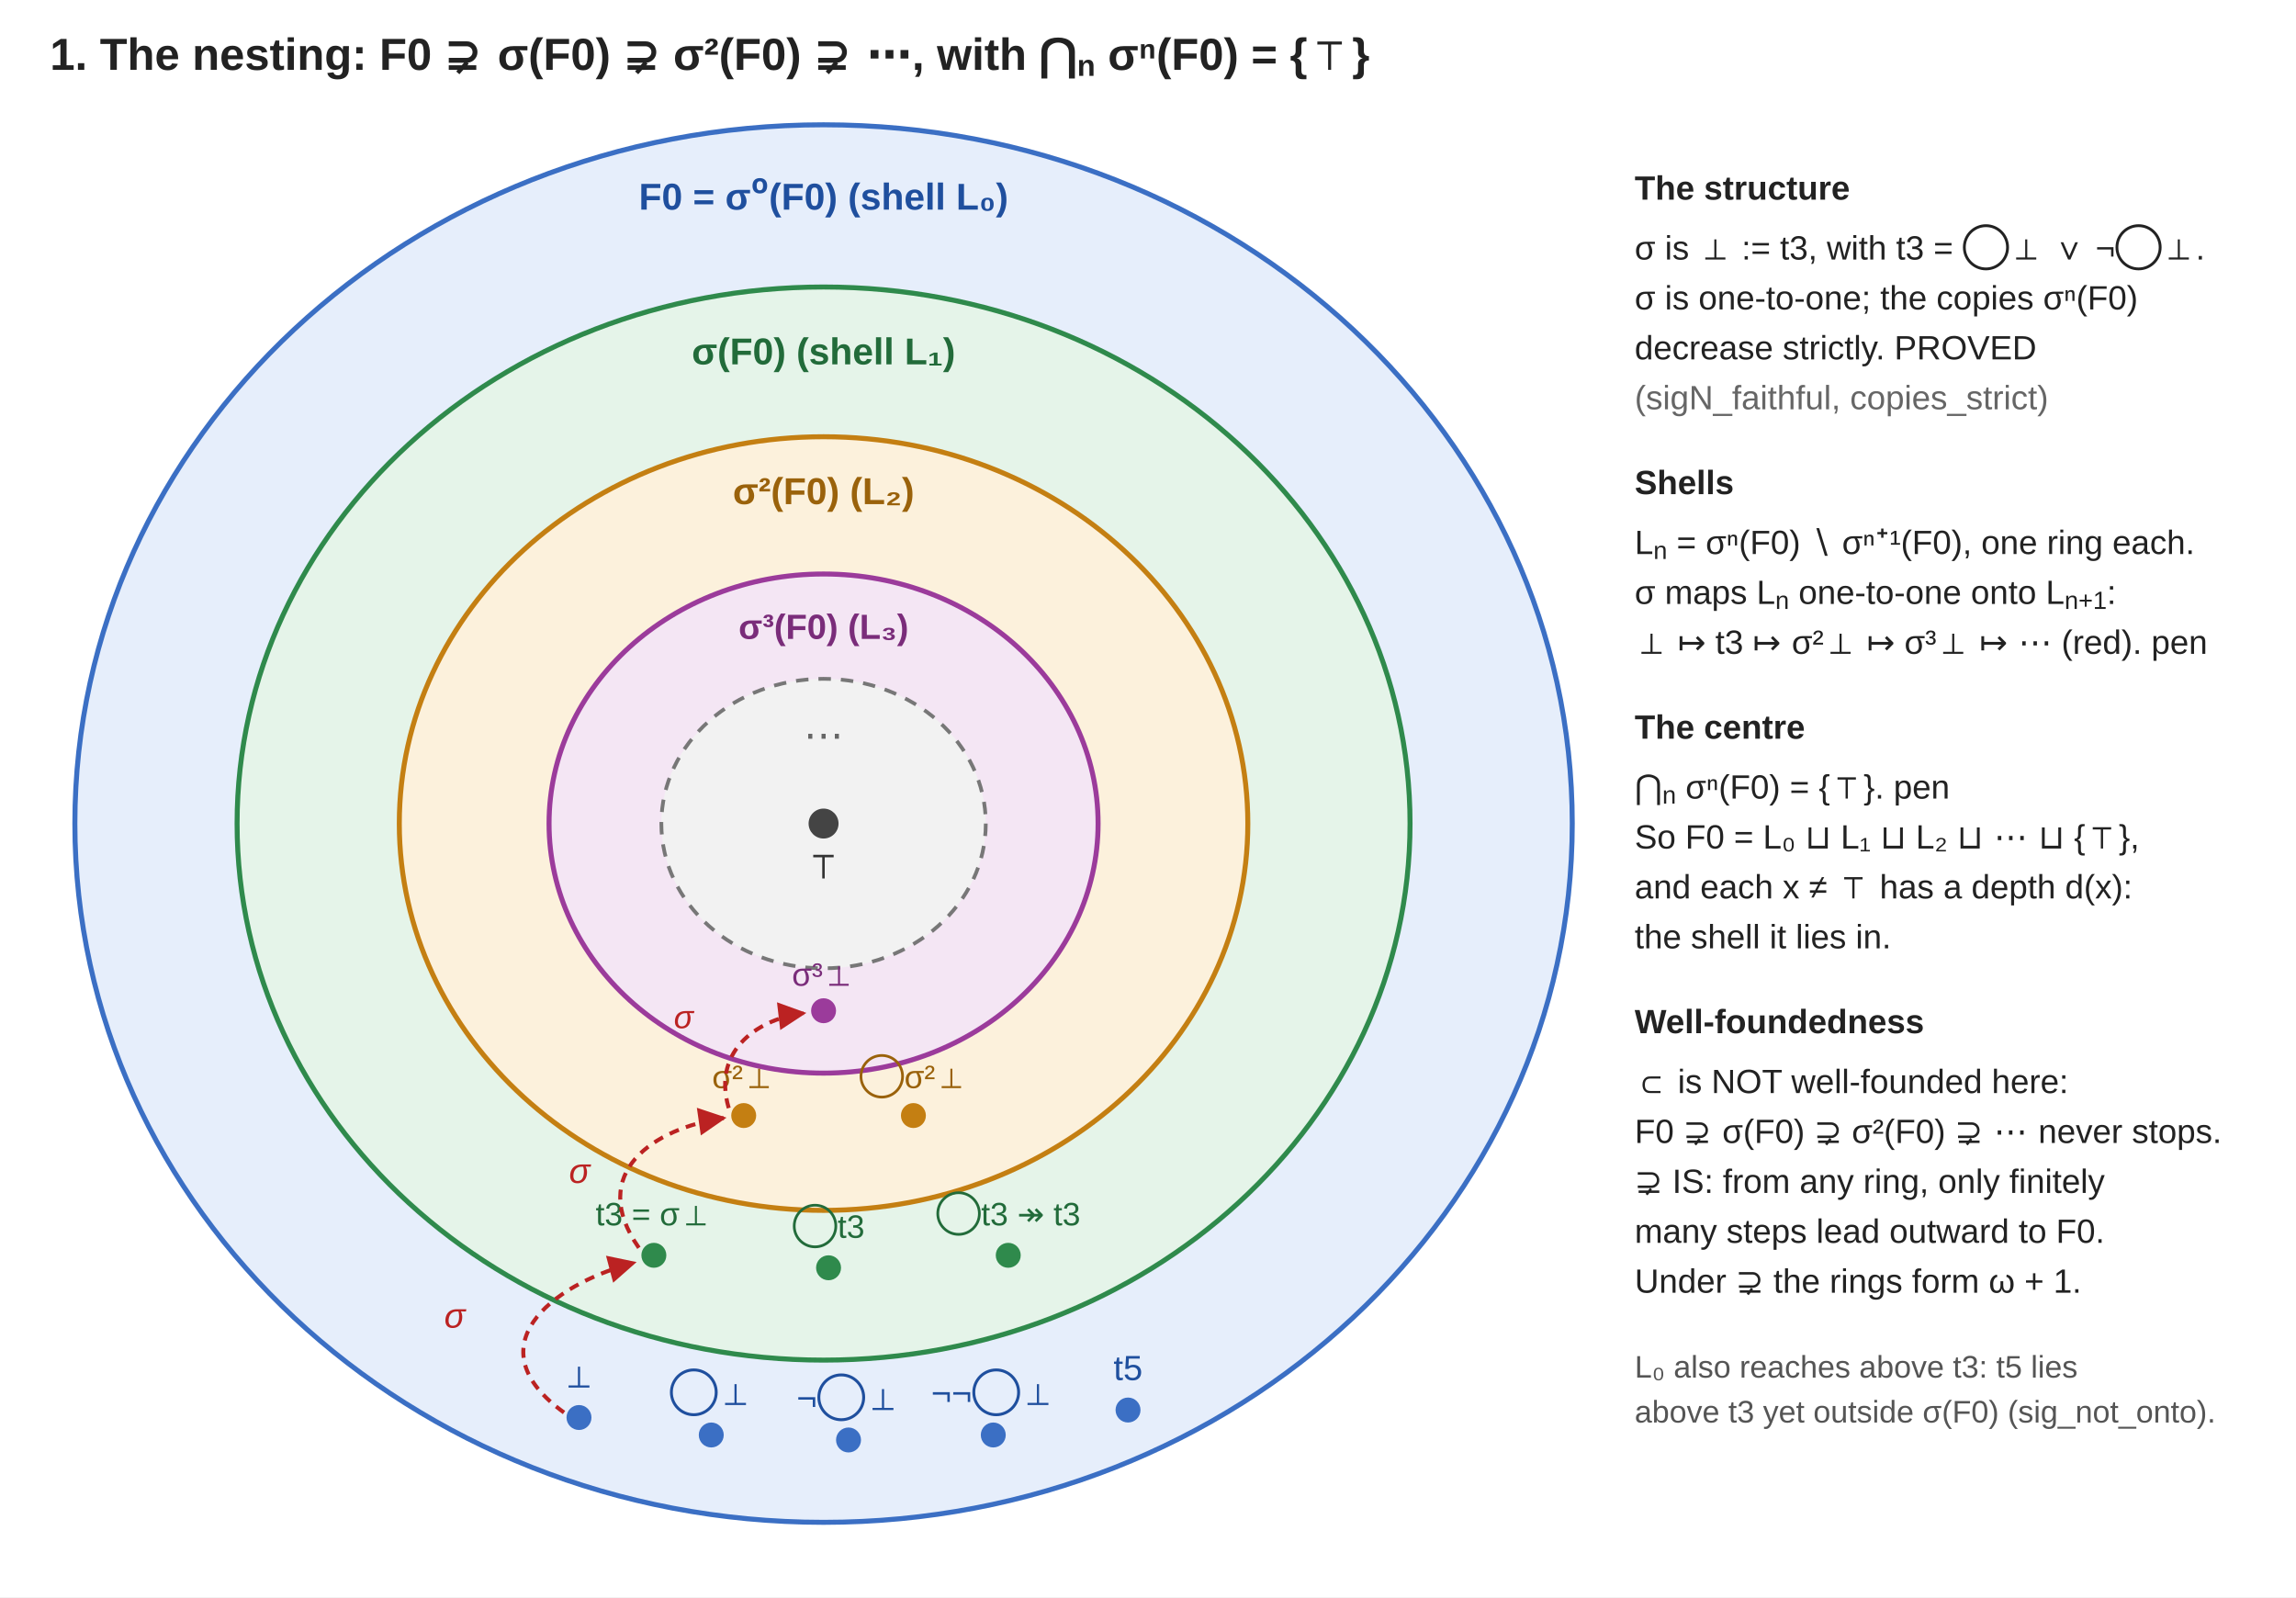
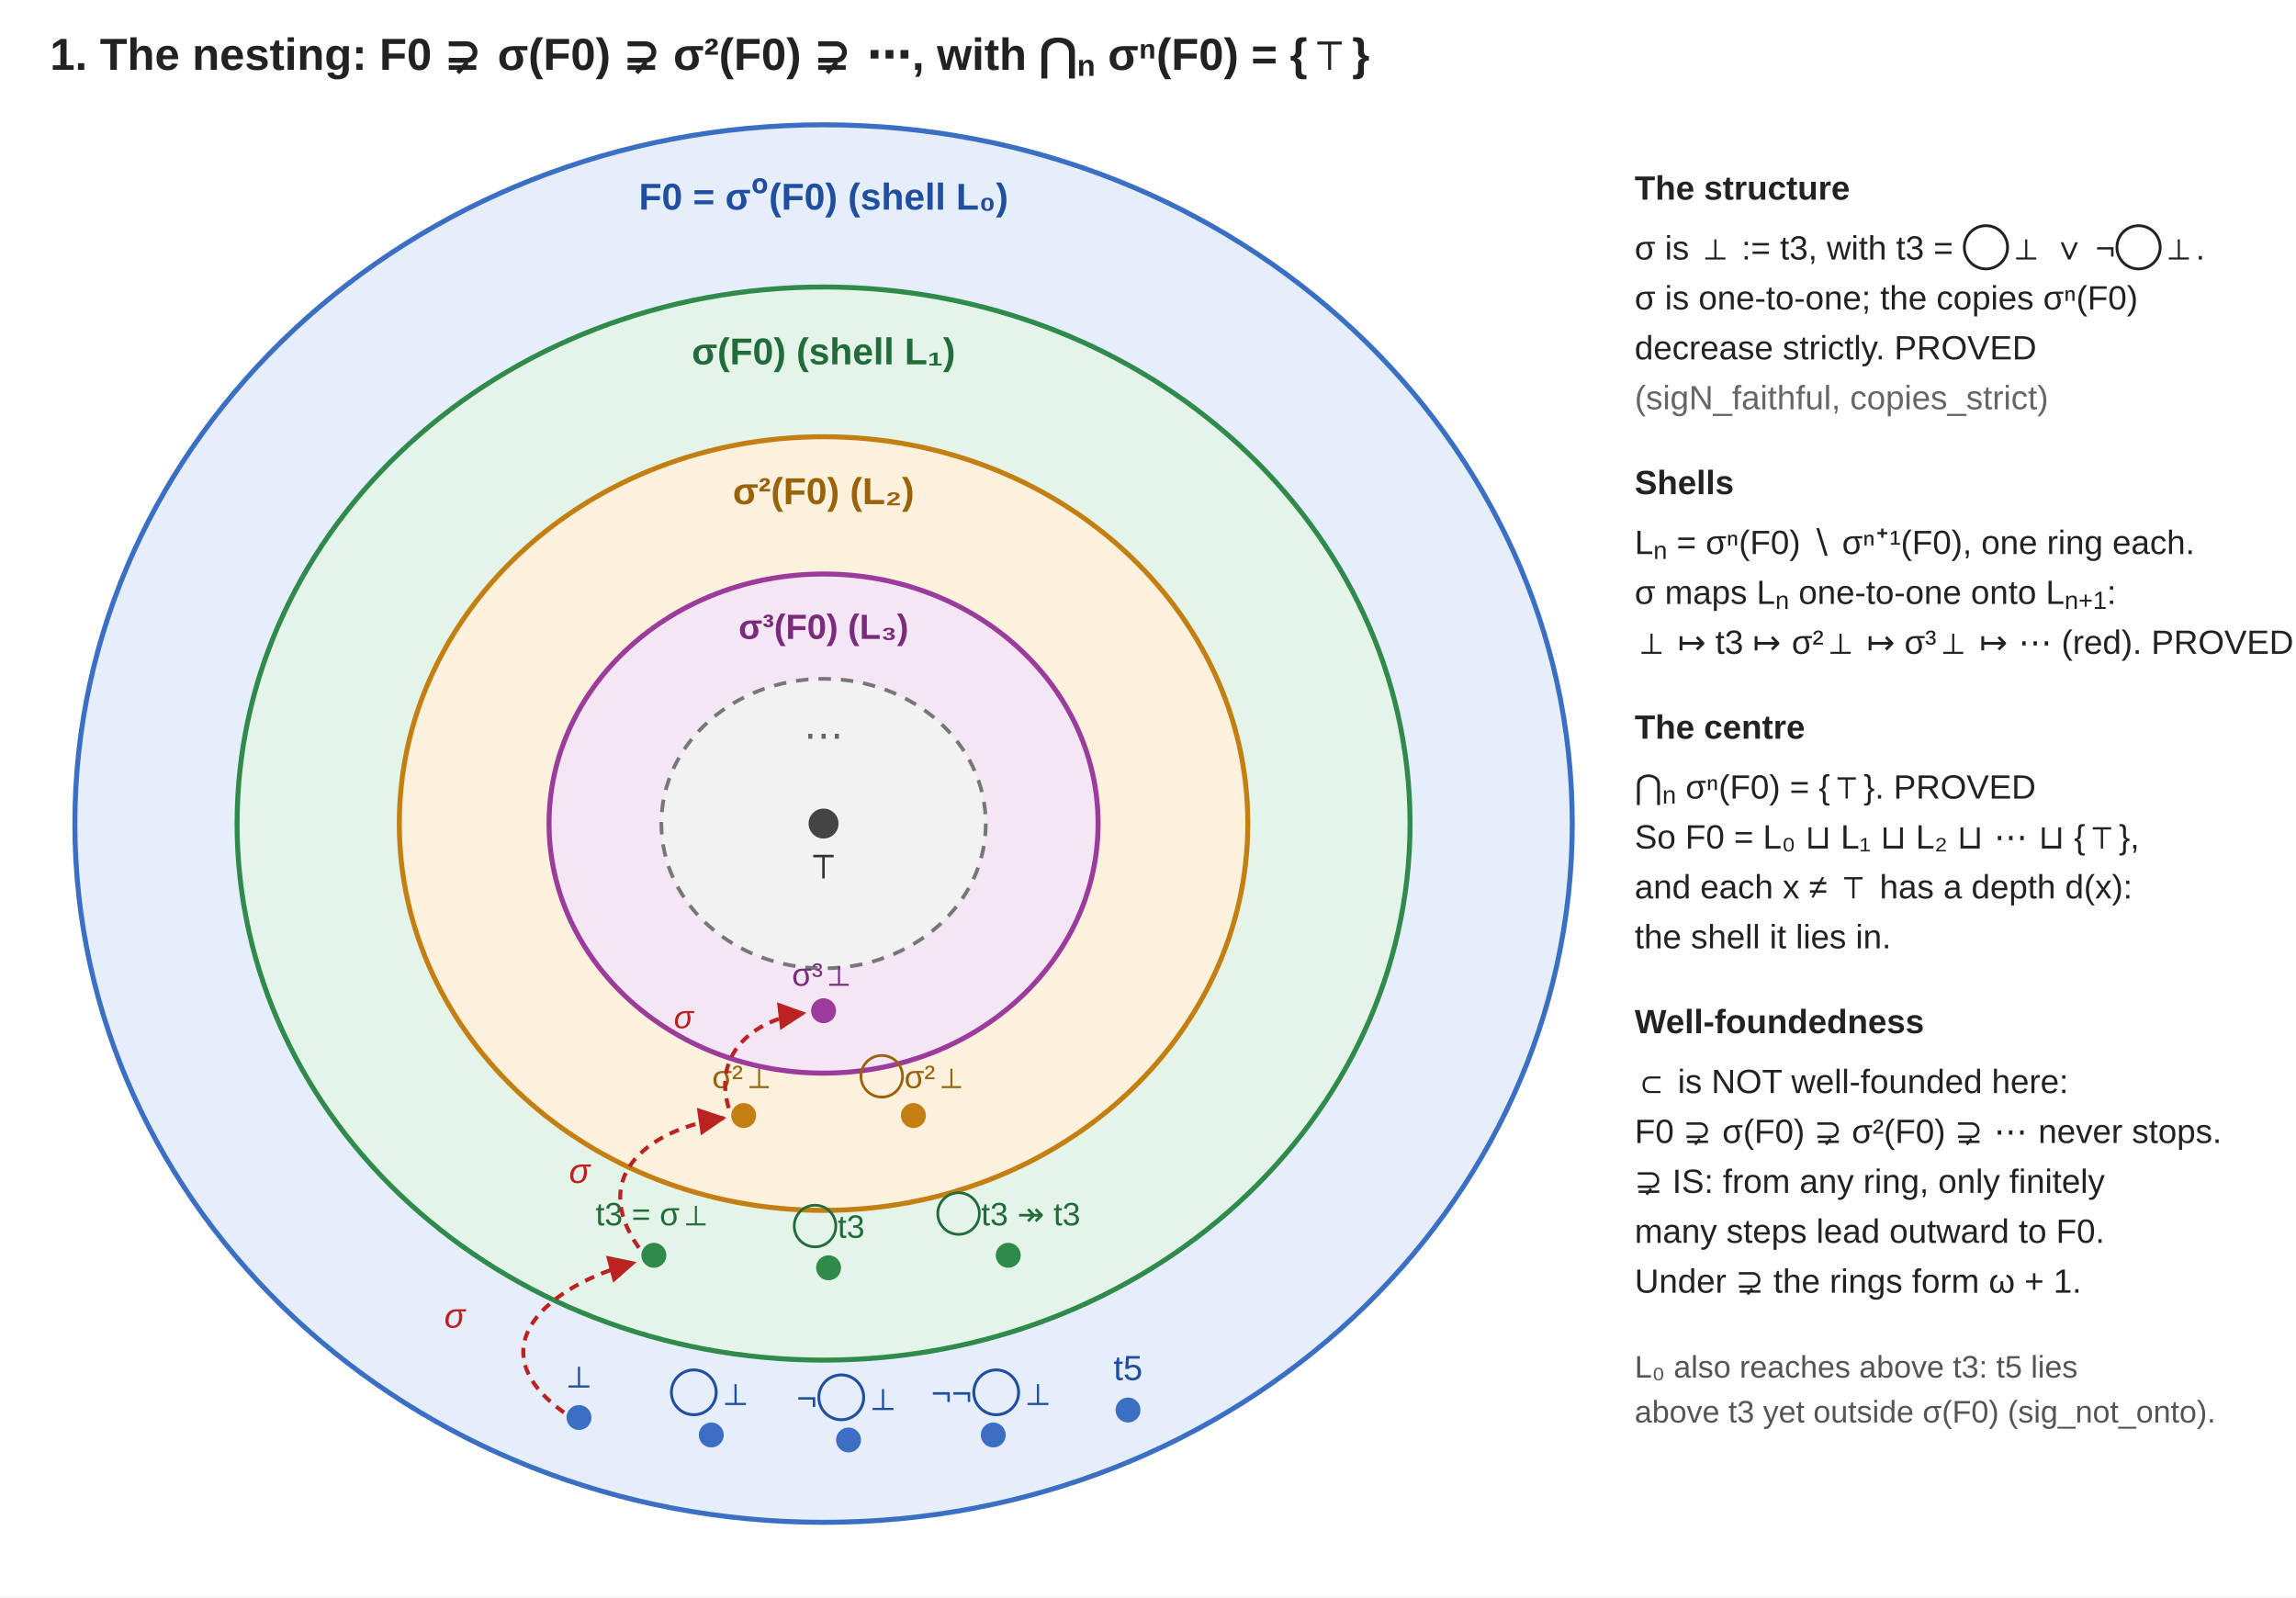
<svg xmlns="http://www.w3.org/2000/svg" viewBox="0 0 920 640" width="920" height="640" font-family="-apple-system, 'Helvetica Neue', Arial, sans-serif">
  <rect x="0" y="0" width="920" height="640" fill="#ffffff" />
  <text x="20" y="28" font-size="18" font-weight="600" fill="#222">1. The nesting: F0 ⊋ σ(F0) ⊋ σ²(F0) ⊋ ⋯, with ⋂<tspan baseline-shift="sub" font-size="12">n</tspan> σⁿ(F0) = {⊤}</text>
  <ellipse cx="330" cy="330" rx="300" ry="280" fill="#e6eefb" stroke="#3b6fc4" stroke-width="2" />
  <ellipse cx="330" cy="330" rx="235" ry="215" fill="#e5f4e9" stroke="#2f8a4c" stroke-width="2" />
  <ellipse cx="330" cy="330" rx="170" ry="155" fill="#fcf1dc" stroke="#c47f12" stroke-width="2" />
  <ellipse cx="330" cy="330" rx="110" ry="100" fill="#f4e6f4" stroke="#9b3b9b" stroke-width="2" />
  <ellipse cx="330" cy="330" rx="65" ry="58" fill="#f2f2f2" stroke="#777" stroke-width="1.5" stroke-dasharray="5 4" />
  <text x="330" y="84" font-size="15" text-anchor="middle" fill="#1f4f9e" font-weight="600">F0 = σ⁰(F0)   (shell L₀)</text>
  <text x="330" y="146" font-size="15" text-anchor="middle" fill="#226b3a" font-weight="600">σ(F0)   (shell L₁)</text>
  <text x="330" y="202" font-size="15" text-anchor="middle" fill="#9a620b" font-weight="600">σ²(F0)   (L₂)</text>
  <text x="330" y="256" font-size="14" text-anchor="middle" fill="#7a2c7a" font-weight="600">σ³(F0)   (L₃)</text>
  <text x="330" y="300" font-size="16" text-anchor="middle" fill="#666">⋯</text>
  <circle cx="330" cy="330" r="6" fill="#444" />
  <text x="330" y="352" font-size="15" text-anchor="middle" fill="#333">⊤</text>
  <g font-size="14" text-anchor="middle" fill="#1f4f9e">
    <circle cx="232" cy="568" r="5" fill="#3b6fc4" />
    <text x="232" y="556">⊥</text>
    <circle cx="285" cy="575" r="5" fill="#3b6fc4" />
    <text x="285" y="563">◯⊥</text>
    <circle cx="340" cy="577" r="5" fill="#3b6fc4" />
    <text x="340" y="565">¬◯⊥</text>
    <circle cx="398" cy="575" r="5" fill="#3b6fc4" />
    <text x="398" y="563">¬¬◯⊥</text>
    <circle cx="452" cy="565" r="5" fill="#3b6fc4" />
    <text x="452" y="553">t5</text>
  </g>
  <g font-size="13" text-anchor="middle" fill="#226b3a">
    <circle cx="262" cy="503" r="5" fill="#2f8a4c" />
    <text x="262" y="491">t3 = σ⊥</text>
    <circle cx="332" cy="508" r="5" fill="#2f8a4c" />
    <text x="332" y="496">◯t3</text>
    <circle cx="404" cy="503" r="5" fill="#2f8a4c" />
    <text x="404" y="491">◯t3 ↠ t3</text>
  </g>
  <g font-size="13" text-anchor="middle" fill="#9a620b">
    <circle cx="298" cy="447" r="5" fill="#c47f12" />
    <text x="298" y="436">σ²⊥</text>
    <circle cx="366" cy="447" r="5" fill="#c47f12" />
    <text x="366" y="436">◯σ²⊥</text>
  </g>
  <g font-size="13" text-anchor="middle" fill="#7a2c7a">
    <circle cx="330" cy="405" r="5" fill="#9b3b9b" />
    <text x="330" y="395">σ³⊥</text>
  </g>
  <defs>
    <marker id="arr" viewBox="0 0 10 10" refX="9" refY="5" markerWidth="7" markerHeight="7" orient="auto-start-reverse">
      <path d="M0,0 L10,5 L0,10 z" fill="#b22" />
    </marker>
  </defs>
  <g stroke="#b22" stroke-width="1.6" fill="none" stroke-dasharray="4 3" marker-end="url(#arr)">
    <path d="M226,566 C190,540 220,515 254,506" />
    <path d="M256,500 C235,470 262,452 290,448" />
    <path d="M292,444 C285,420 305,408 322,406" />
  </g>
  <text x="178" y="532" font-size="14" fill="#b22" font-style="italic">σ</text>
  <text x="228" y="474" font-size="14" fill="#b22" font-style="italic">σ</text>
  <text x="270" y="412" font-size="13" fill="#b22" font-style="italic">σ</text>
  <g font-size="13.5" fill="#222">
    <text x="655" y="80" font-weight="600">The structure</text>
    <text x="655" y="104">σ is ⊥ := t3, with t3 = ◯⊥ ∨ ¬◯⊥.</text>
    <text x="655" y="124">σ is one-to-one; the copies σⁿ(F0)</text>
    <text x="655" y="144">decrease strictly.  PROVED</text>
    <text x="655" y="164" fill="#666">(sigN_faithful, copies_strict)</text>
    <text x="655" y="198" font-weight="600">Shells</text>
    <text x="655" y="222">L<tspan baseline-shift="sub" font-size="10">n</tspan> = σⁿ(F0) ∖ σⁿ⁺¹(F0), one ring each.</text>
    <text x="655" y="242">σ maps L<tspan baseline-shift="sub" font-size="10">n</tspan> one-to-one onto L<tspan baseline-shift="sub" font-size="10">n+1</tspan>:</text>
-     <text x="655" y="262">⊥ ↦ t3 ↦ σ²⊥ ↦ σ³⊥ ↦ ⋯ (red).  pen</text>
+     <text x="655" y="262">⊥ ↦ t3 ↦ σ²⊥ ↦ σ³⊥ ↦ ⋯ (red).  PROVED</text>
    <text x="655" y="296" font-weight="600">The centre</text>
-     <text x="655" y="320">⋂<tspan baseline-shift="sub" font-size="10">n</tspan> σⁿ(F0) = {⊤}.  pen</text>
+     <text x="655" y="320">⋂<tspan baseline-shift="sub" font-size="10">n</tspan> σⁿ(F0) = {⊤}.  PROVED</text>
    <text x="655" y="340">So F0 = L₀ ⊔ L₁ ⊔ L₂ ⊔ ⋯ ⊔ {⊤},</text>
    <text x="655" y="360">and each x ≠ ⊤ has a depth d(x):</text>
    <text x="655" y="380">the shell it lies in.</text>
    <text x="655" y="414" font-weight="600">Well-foundedness</text>
    <text x="655" y="438">⊂ is NOT well-founded here:</text>
    <text x="655" y="458">F0 ⊋ σ(F0) ⊋ σ²(F0) ⊋ ⋯ never stops.</text>
    <text x="655" y="478">⊋ IS: from any ring, only finitely</text>
    <text x="655" y="498">many steps lead outward to F0.</text>
    <text x="655" y="518">Under ⊋ the rings form ω + 1.</text>
    <text x="655" y="552" fill="#555" font-size="12.5">L₀ also reaches above t3: t5 lies</text>
    <text x="655" y="570" fill="#555" font-size="12.5">above t3 yet outside σ(F0) (sig_not_onto).</text>
  </g>
</svg>
